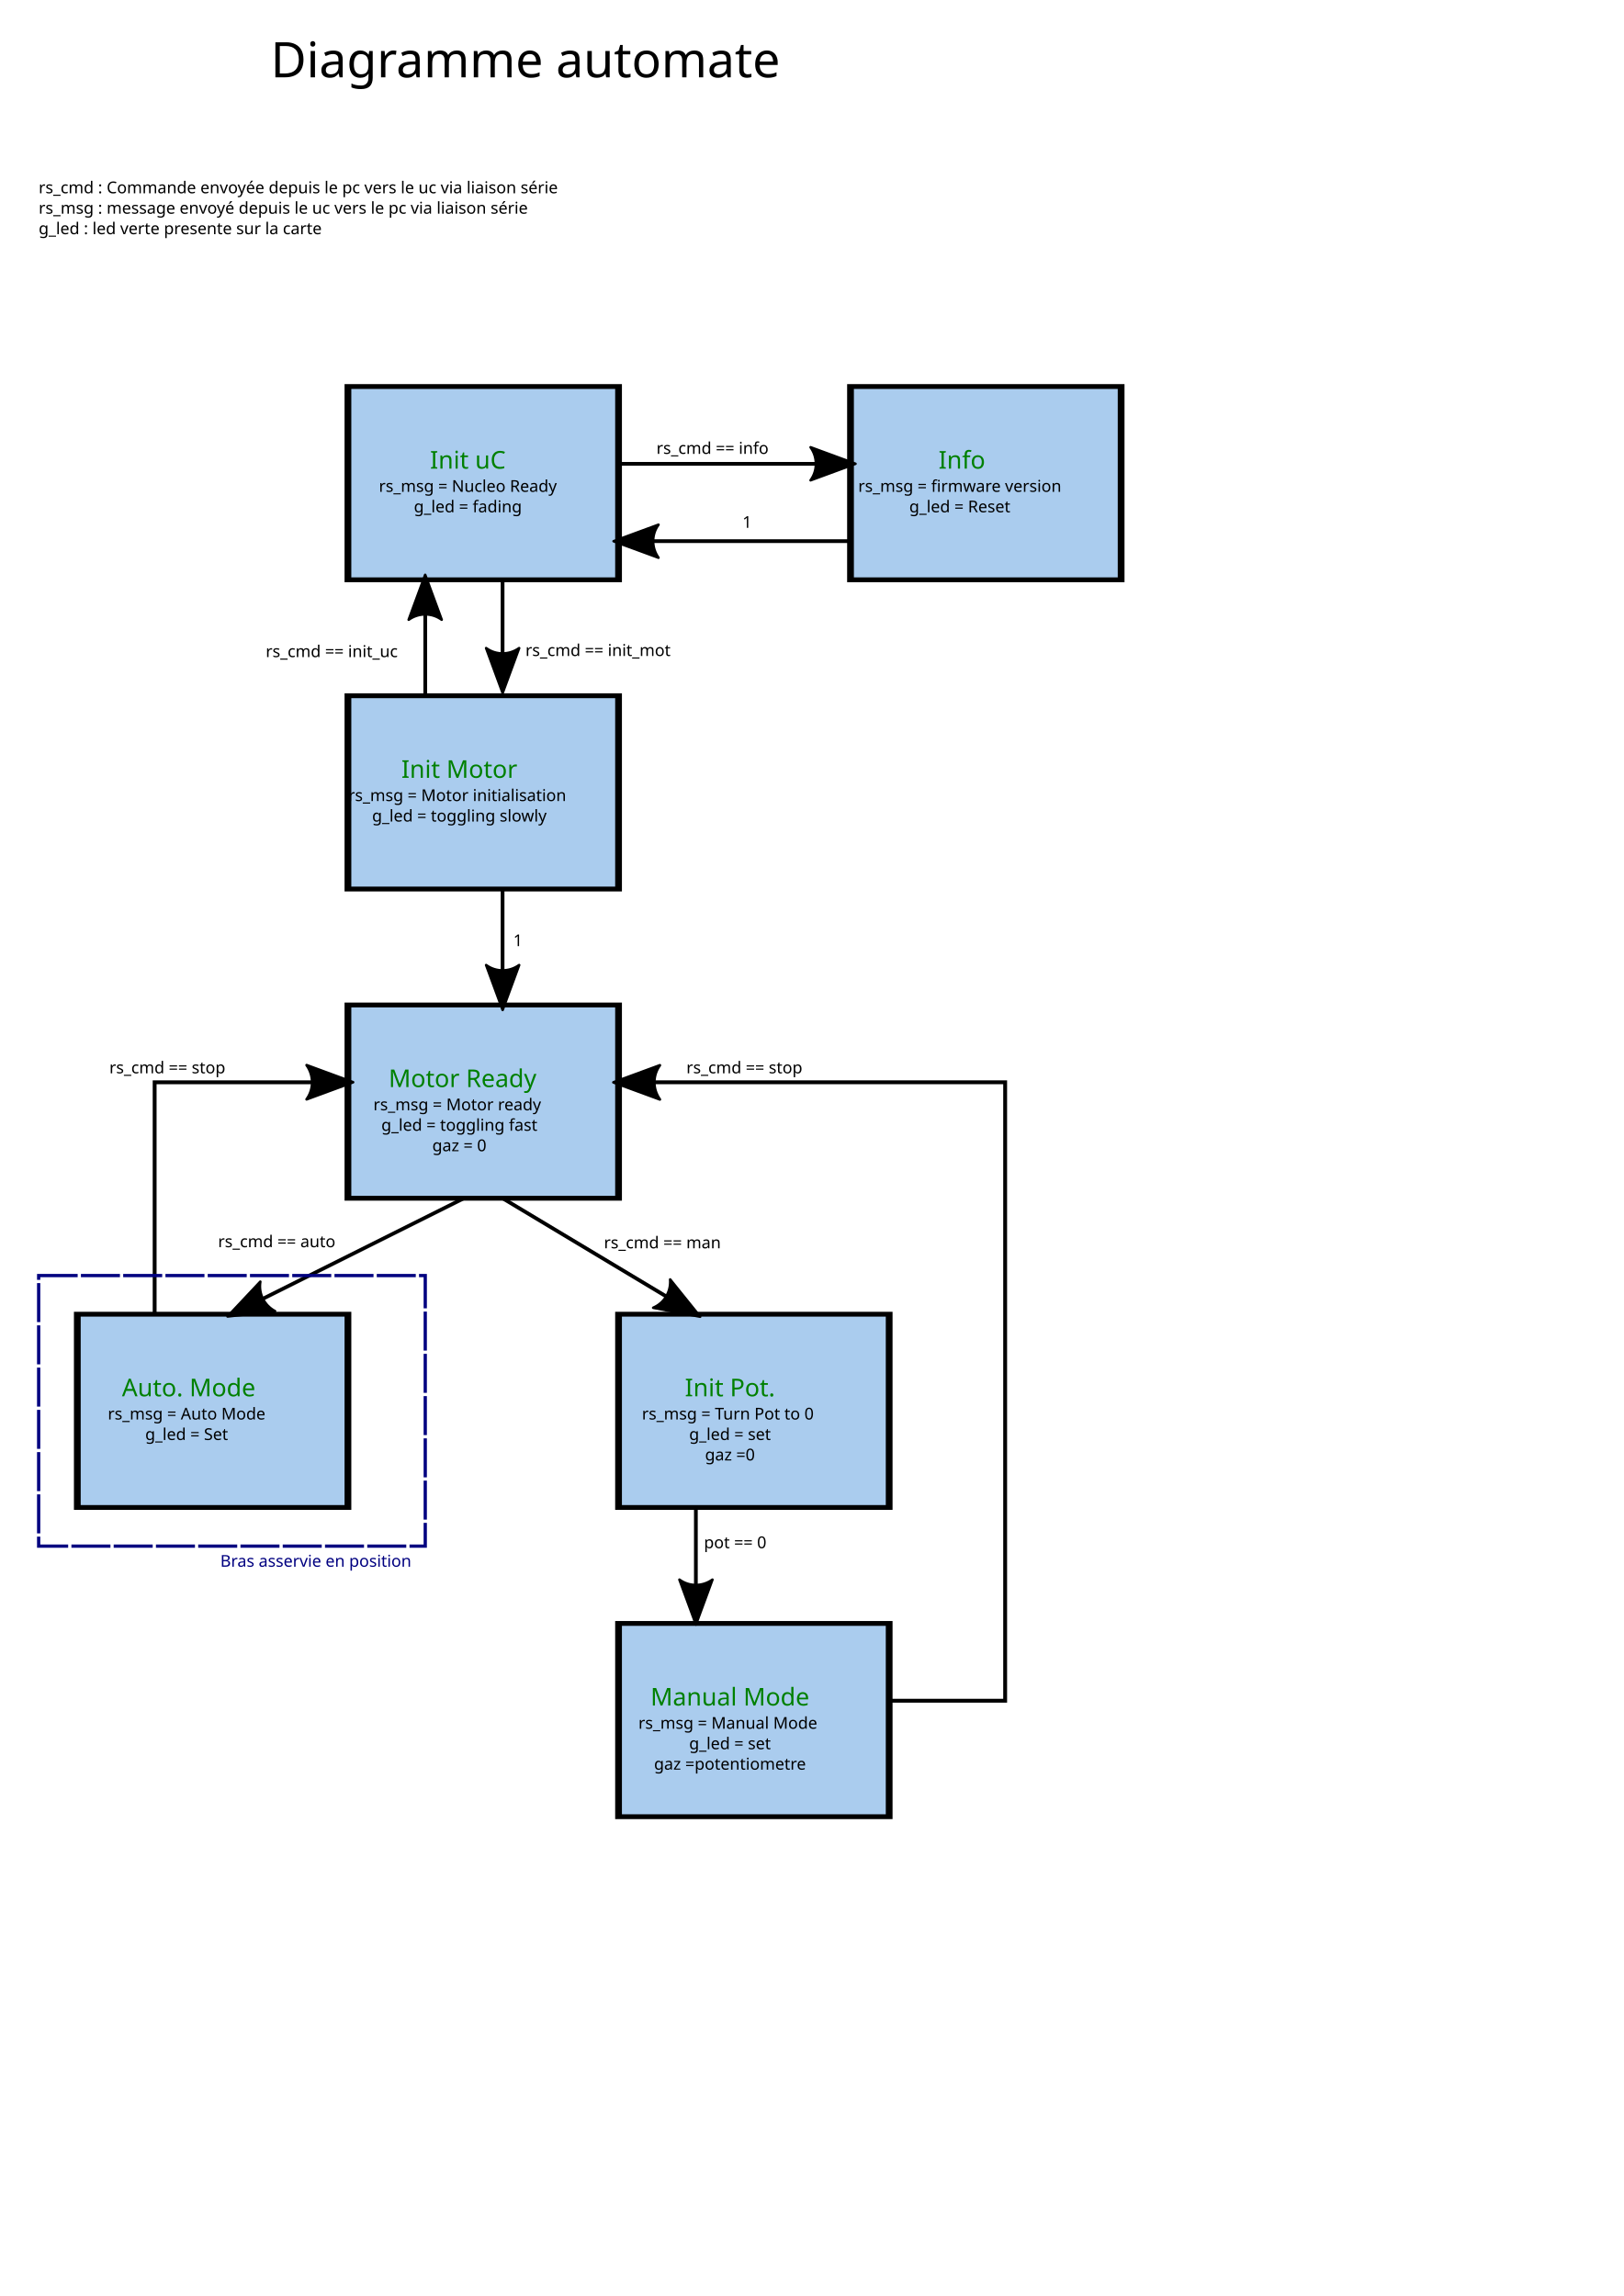
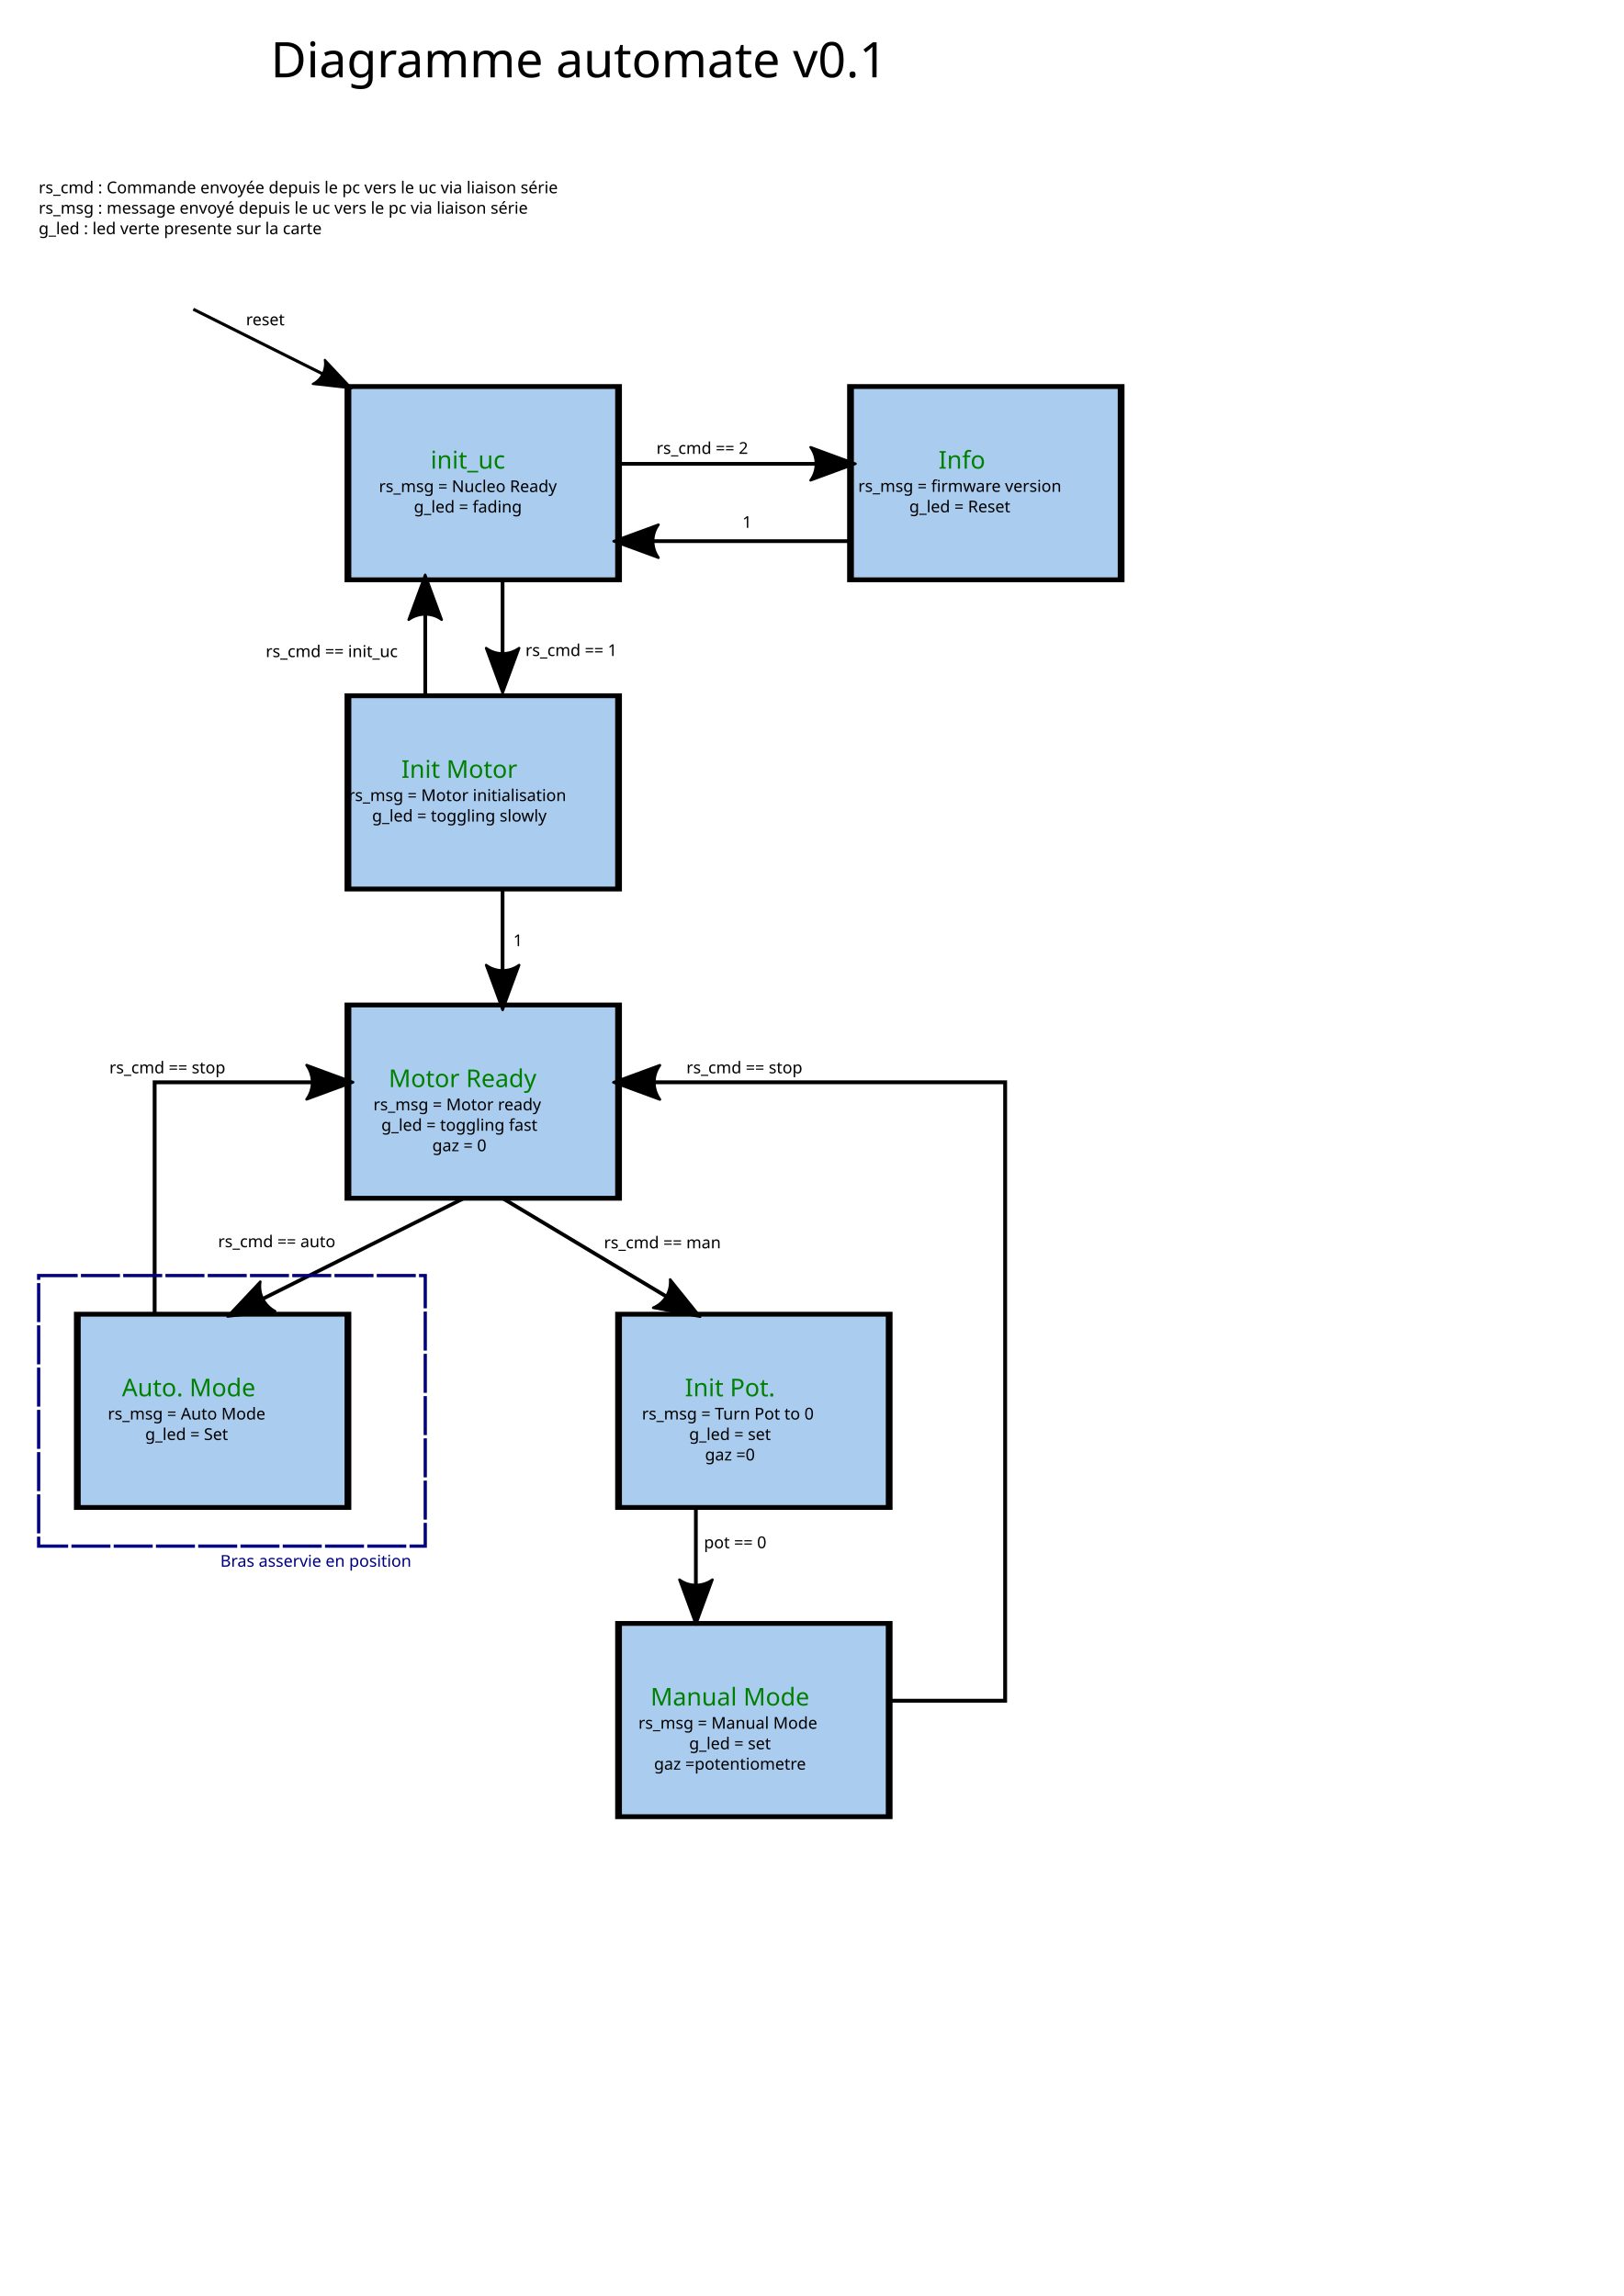
<svg xmlns="http://www.w3.org/2000/svg" xmlns:xlink="http://www.w3.org/1999/xlink" width="420mm" height="594mm" viewBox="0 0 420 594" version="1.1" id="svg5">
  <defs id="defs2">
    <marker style="overflow:visible" id="Arrow2Lend" refX="0" refY="0" orient="auto">
      <path transform="matrix(-1.1,0,0,-1.1,-1.1,0)" d="M 8.719,4.034 -2.207,0.016 8.719,-4.002 c -1.745,2.372 -1.735,5.617 -6e-7,8.035 z" style="fill:context-stroke;fill-rule:evenodd;stroke:context-stroke;stroke-width:0.625;stroke-linejoin:round" id="path7502" />
    </marker>
    <marker style="overflow:visible" id="marker7866" refX="0" refY="0" orient="auto">
      <path transform="matrix(-0.8,0,0,-0.8,-10,0)" style="fill:context-stroke;fill-rule:evenodd;stroke:context-stroke;stroke-width:1pt" d="M 0,0 5,-5 -12.5,0 5,5 Z" id="path7864" />
    </marker>
    <marker style="overflow:visible" id="Arrow1Lend" refX="0" refY="0" orient="auto">
      <path transform="matrix(-0.8,0,0,-0.8,-10,0)" style="fill:context-stroke;fill-rule:evenodd;stroke:context-stroke;stroke-width:1pt" d="M 0,0 5,-5 -12.5,0 5,5 Z" id="path7484" />
    </marker>
    <symbol id="AuxillaryOp">
      <rect x="9.26" y="9.26" width="21.167" height="21.167" style="stroke-width:0.529" id="rect303" />
    </symbol>
    <marker style="overflow:visible" id="Arrow2Lend-8" refX="0" refY="0" orient="auto">
      <path transform="matrix(-1.1,0,0,-1.1,-1.1,0)" d="M 8.719,4.034 -2.207,0.016 8.719,-4.002 c -1.745,2.372 -1.735,5.617 -6e-7,8.035 z" style="fill:context-stroke;fill-rule:evenodd;stroke:context-stroke;stroke-width:0.625;stroke-linejoin:round" id="path7502-7" />
    </marker>
    <marker style="overflow:visible" id="Arrow2Lend-8-9" refX="0" refY="0" orient="auto">
      <path transform="matrix(-1.1,0,0,-1.1,-1.1,0)" d="M 8.719,4.034 -2.207,0.016 8.719,-4.002 c -1.745,2.372 -1.735,5.617 -6e-7,8.035 z" style="fill:context-stroke;fill-rule:evenodd;stroke:context-stroke;stroke-width:0.625;stroke-linejoin:round" id="path7502-7-6" />
    </marker>
    <marker style="overflow:visible" id="Arrow2Lend-2" refX="0" refY="0" orient="auto">
      <path transform="matrix(-1.1,0,0,-1.1,-1.1,0)" d="M 8.719,4.034 -2.207,0.016 8.719,-4.002 c -1.745,2.372 -1.735,5.617 -6e-7,8.035 z" style="fill:context-stroke;fill-rule:evenodd;stroke:context-stroke;stroke-width:0.625;stroke-linejoin:round" id="path7502-6" />
    </marker>
    <marker style="overflow:visible" id="Arrow2Lend-85" refX="0" refY="0" orient="auto">
-       <path transform="matrix(-1.1,0,0,-1.1,-1.1,0)" d="M 8.719,4.034 -2.207,0.016 8.719,-4.002 c -1.745,2.372 -1.735,5.617 -6e-7,8.035 z" style="fill:context-stroke;fill-rule:evenodd;stroke:context-stroke;stroke-width:0.625;stroke-linejoin:round" id="path7502-9" />
+       <path transform="matrix(-1.1,0,0,-1.1,-1.1,0)" d="M 8.719,4.034 -2.207,0.016 8.719,-4.002 c -1.745,2.372 -1.735,5.617 -6e-7,8.035 z" style="fill:context-stroke;fill-rule:evenodd;stroke:#000000;stroke-width:0.625;stroke-linejoin:round;stroke-opacity:1" id="path7502-9" />
    </marker>
    <marker style="overflow:visible" id="Arrow2Lend-2-1" refX="0" refY="0" orient="auto">
      <path transform="matrix(-1.1,0,0,-1.1,-1.1,0)" d="M 8.719,4.034 -2.207,0.016 8.719,-4.002 c -1.745,2.372 -1.735,5.617 -6e-7,8.035 z" style="fill:context-stroke;fill-rule:evenodd;stroke:context-stroke;stroke-width:0.625;stroke-linejoin:round" id="path7502-6-1" />
    </marker>
    <marker style="overflow:visible" id="Arrow2Lend-2-4" refX="0" refY="0" orient="auto">
      <path transform="matrix(-1.1,0,0,-1.1,-1.1,0)" d="M 8.719,4.034 -2.207,0.016 8.719,-4.002 c -1.745,2.372 -1.735,5.617 -6e-7,8.035 z" style="fill:context-stroke;fill-rule:evenodd;stroke:context-stroke;stroke-width:0.625;stroke-linejoin:round" id="path7502-6-4" />
    </marker>
    <marker style="overflow:visible" id="Arrow2Lend-1" refX="0" refY="0" orient="auto">
      <path transform="matrix(-1.1,0,0,-1.1,-1.1,0)" d="M 8.719,4.034 -2.207,0.016 8.719,-4.002 c -1.745,2.372 -1.735,5.617 -6e-7,8.035 z" style="fill:context-stroke;fill-rule:evenodd;stroke:context-stroke;stroke-width:0.625;stroke-linejoin:round" id="path7502-2" />
    </marker>
    <marker style="overflow:visible" id="Arrow2Lend-15" refX="0" refY="0" orient="auto">
      <path transform="matrix(-1.1,0,0,-1.1,-1.1,0)" d="M 8.719,4.034 -2.207,0.016 8.719,-4.002 c -1.745,2.372 -1.735,5.617 -6e-7,8.035 z" style="fill:context-stroke;fill-rule:evenodd;stroke:context-stroke;stroke-width:0.625;stroke-linejoin:round" id="path7502-8" />
    </marker>
    <marker style="overflow:visible" id="Arrow2Lend-8-9-4" refX="0" refY="0" orient="auto">
      <path transform="matrix(-1.1,0,0,-1.1,-1.1,0)" d="M 8.719,4.034 -2.207,0.016 8.719,-4.002 c -1.745,2.372 -1.735,5.617 -6e-7,8.035 z" style="fill:context-stroke;fill-rule:evenodd;stroke:context-stroke;stroke-width:0.625;stroke-linejoin:round" id="path7502-7-6-3" />
    </marker>
+     <marker style="overflow:visible" id="Arrow2Lend-85-5" refX="0" refY="0" orient="auto">
+       <path transform="matrix(-1.1,0,0,-1.1,-1.1,0)" d="M 8.719,4.034 -2.207,0.016 8.719,-4.002 c -1.745,2.372 -1.735,5.617 -6e-7,8.035 z" style="fill:context-stroke;fill-rule:evenodd;stroke:#000000;stroke-width:0.625;stroke-linejoin:round;stroke-opacity:1" id="path7502-9-2" />
+     </marker>
  </defs>
  <g id="layer1">
    <use xlink:href="#AuxillaryOp" style="fill:#aaccee;stroke:#000000" id="use743" x="0" y="0" width="100%" height="100%" transform="matrix(3.307087,0,0,2.362205,59.375,78.125)" />
    <text xml:space="preserve" style="font-style:normal;font-weight:normal;font-size:4.233px;line-height:1.25;font-family:sans-serif;text-align:center;text-anchor:middle;fill:#000000;fill-opacity:1;stroke:none;stroke-width:0.265;stroke-opacity:1" x="124.872" y="121.238" id="text10516">
-       <tspan id="tspan10514" style="font-size:6.35px;text-align:center;text-anchor:middle;fill:#008000;stroke:none;stroke-width:0.265;stroke-opacity:1" x="124.872" y="121.238">Init uC</tspan>
-       <tspan style="font-size:4.233px;text-align:center;text-anchor:middle;stroke:none;stroke-width:0.265;stroke-opacity:1" x="124.872" y="127.244" id="tspan31743">rs_msg = Nucleo Ready</tspan>
-       <tspan style="font-size:4.233px;text-align:center;text-anchor:middle;stroke:none;stroke-width:0.265;stroke-opacity:1" x="124.872" y="132.536" id="tspan27677">g_led = fading</tspan>
-       <tspan style="font-size:4.233px;text-align:center;text-anchor:middle;stroke:none;stroke-width:0.265;stroke-opacity:1" x="124.872" y="137.827" id="tspan27679" />
-       <tspan style="font-size:4.233px;text-align:center;text-anchor:middle;stroke:none;stroke-width:0.265;stroke-opacity:1" x="124.872" y="143.119" id="tspan27675" />
+       <tspan id="tspan10514" style="font-size:6.35px;text-align:center;text-anchor:middle;fill:#008000;stroke:none;stroke-width:0.265;stroke-opacity:1" x="124.872" y="121.238">init_uc</tspan>
+       <tspan style="font-size:4.233px;text-align:center;text-anchor:middle;stroke:none;stroke-width:0.265;stroke-opacity:1" x="124.872" y="127.302" id="tspan31743">rs_msg = Nucleo Ready</tspan>
+       <tspan style="font-size:4.233px;text-align:center;text-anchor:middle;stroke:none;stroke-width:0.265;stroke-opacity:1" x="124.872" y="132.594" id="tspan27677">g_led = fading</tspan>
+       <tspan style="font-size:4.233px;text-align:center;text-anchor:middle;stroke:none;stroke-width:0.265;stroke-opacity:1" x="124.872" y="137.886" id="tspan27679" />
+       <tspan style="font-size:4.233px;text-align:center;text-anchor:middle;stroke:none;stroke-width:0.265;stroke-opacity:1" x="124.872" y="143.177" id="tspan27675" />
    </text>
    <text xml:space="preserve" style="font-size:4.233px;line-height:1.25;font-family:sans-serif;stroke-width:0.265" x="135.911" y="169.708" id="text120325">
-       <tspan id="tspan120323" style="stroke-width:0.265" x="135.911" y="169.708">rs_cmd == init_mot</tspan>
+       <tspan id="tspan120323" style="stroke-width:0.265" x="135.911" y="169.708">rs_cmd == 1</tspan>
    </text>
    <text xml:space="preserve" style="font-size:4.233px;line-height:1.25;font-family:sans-serif;stroke-width:0.265" x="132.767" y="244.774" id="text120325-06">
      <tspan id="tspan120323-82" style="stroke-width:0.265" x="132.767" y="244.774">1</tspan>
    </text>
    <text xml:space="preserve" style="font-size:4.233px;line-height:1.25;font-family:sans-serif;stroke-width:0.265" x="169.793" y="117.424" id="text120325-0">
-       <tspan id="tspan120323-9" style="stroke-width:0.265" x="169.793" y="117.424">rs_cmd == info</tspan>
+       <tspan id="tspan120323-9" style="stroke-width:0.265" x="169.793" y="117.424">rs_cmd == 2</tspan>
    </text>
    <text xml:space="preserve" style="font-size:4.233px;line-height:1.25;font-family:sans-serif;stroke-width:0.265" x="68.731" y="170" id="text120325-1">
      <tspan id="tspan120323-8" style="stroke-width:0.265" x="68.731" y="170">rs_cmd == init_uc</tspan>
    </text>
    <text xml:space="preserve" style="font-size:4.233px;line-height:1.25;font-family:sans-serif;stroke-width:0.265" x="56.394" y="322.661" id="text120325-1-0">
      <tspan id="tspan120323-8-5" style="stroke-width:0.265" x="56.394" y="322.661">rs_cmd == auto</tspan>
    </text>
    <text xml:space="preserve" style="font-size:4.233px;line-height:1.25;font-family:sans-serif;stroke-width:0.265" x="28.285" y="277.679" id="text120325-1-0-2">
      <tspan id="tspan120323-8-5-4" style="stroke-width:0.265" x="28.285" y="277.679">rs_cmd == stop</tspan>
    </text>
    <text xml:space="preserve" style="font-size:4.233px;line-height:1.25;font-family:sans-serif;stroke-width:0.265" x="177.541" y="277.679" id="text120325-1-0-2-2">
      <tspan id="tspan120323-8-5-4-4" style="stroke-width:0.265" x="177.541" y="277.679">rs_cmd == stop</tspan>
    </text>
    <text xml:space="preserve" style="font-size:4.233px;line-height:1.25;font-family:sans-serif;stroke-width:0.265" x="182.085" y="400.535" id="text120325-1-0-2-2-8">
      <tspan id="tspan120323-8-5-4-4-9" style="stroke-width:0.265" x="182.085" y="400.535">pot == 0</tspan>
    </text>
    <text xml:space="preserve" style="font-size:4.233px;line-height:1.25;font-family:sans-serif;stroke-width:0.265" x="156.219" y="322.953" id="text120325-1-0-4">
      <tspan id="tspan120323-8-5-7" style="stroke-width:0.265" x="156.219" y="322.953">rs_cmd == man</tspan>
    </text>
    <text xml:space="preserve" style="font-size:12.7px;line-height:1.25;font-family:sans-serif;stroke-width:0.265" x="70" y="20" id="text152107">
-       <tspan id="tspan152105" style="stroke-width:0.265" x="70" y="20">Diagramme automate</tspan>
+       <tspan id="tspan152105" style="stroke-width:0.265" x="70" y="20">Diagramme automate v0.1</tspan>
    </text>
    <text xml:space="preserve" style="font-size:4.233px;line-height:1.25;font-family:sans-serif;stroke-width:0.265" x="10" y="50" id="text155315">
      <tspan id="tspan155313" style="stroke-width:0.265" x="10" y="50">rs_cmd : Commande envoyée depuis le pc vers le uc via liaison série</tspan>
      <tspan style="stroke-width:0.265" x="10" y="55.292" id="tspan166393">rs_msg : message envoyé depuis le uc vers le pc via liaison série</tspan>
      <tspan style="stroke-width:0.265" x="10" y="60.583" id="tspan166395">g_led : led verte presente sur la carte</tspan>
    </text>
    <g id="g62138" transform="translate(70,70)">
      <g id="g43373-8" transform="translate(-1.4916978e-6,70)">
        <use xlink:href="#AuxillaryOp" style="fill:#aaccee;stroke:#000000" id="use743-7" x="0" y="0" width="100%" height="100%" transform="matrix(3.307087,0,0,2.362205,-10.625,18.125)" />
        <text xml:space="preserve" style="font-style:normal;font-weight:normal;font-size:4.233px;line-height:1.25;font-family:sans-serif;text-align:center;text-anchor:middle;fill:#000000;fill-opacity:1;stroke:none;stroke-width:0.265;stroke-opacity:1" x="54.872" y="61.238" id="text10516-3">
          <tspan id="tspan10514-2" style="font-size:6.35px;text-align:center;text-anchor:middle;fill:#008000;stroke:none;stroke-width:0.265;stroke-opacity:1" x="54.872" y="61.238">Init Motor</tspan>
          <tspan style="font-size:4.233px;text-align:center;text-anchor:middle;stroke:none;stroke-width:0.265;stroke-opacity:1" x="54.872" y="67.244" id="tspan31743-5">rs_msg = Motor initialisation </tspan>
          <tspan style="font-size:4.233px;text-align:center;text-anchor:middle;stroke:none;stroke-width:0.265;stroke-opacity:1" x="54.872" y="72.536" id="tspan27677-6">g_led = toggling slowly</tspan>
          <tspan style="font-size:4.233px;text-align:center;text-anchor:middle;stroke:none;stroke-width:0.265;stroke-opacity:1" x="54.872" y="77.827" id="tspan27679-5" />
          <tspan style="font-size:4.233px;text-align:center;text-anchor:middle;stroke:none;stroke-width:0.265;stroke-opacity:1" x="54.872" y="83.119" id="tspan27675-1" />
        </text>
      </g>
    </g>
    <g id="g62138-5" transform="translate(70,150)">
      <g id="g43373-8-3" transform="translate(-1.4916978e-6,70)">
        <use xlink:href="#AuxillaryOp" style="fill:#aaccee;stroke:#000000" id="use743-7-7" x="0" y="0" width="100%" height="100%" transform="matrix(3.307087,0,0,2.362205,-10.625,18.125)" />
        <text xml:space="preserve" style="font-style:normal;font-weight:normal;font-size:4.233px;line-height:1.25;font-family:sans-serif;text-align:center;text-anchor:middle;fill:#000000;fill-opacity:1;stroke:none;stroke-width:0.265;stroke-opacity:1" x="54.872" y="61.238" id="text10516-3-3">
          <tspan id="tspan10514-2-7" style="font-size:6.35px;text-align:center;text-anchor:middle;fill:#008000;stroke:none;stroke-width:0.265;stroke-opacity:1" x="54.872" y="61.238"> Motor Ready</tspan>
          <tspan style="font-size:4.233px;text-align:center;text-anchor:middle;stroke:none;stroke-width:0.265;stroke-opacity:1" x="54.872" y="67.244" id="tspan31743-5-94">rs_msg = Motor ready </tspan>
          <tspan style="font-size:4.233px;text-align:center;text-anchor:middle;stroke:none;stroke-width:0.265;stroke-opacity:1" x="54.872" y="72.536" id="tspan27677-6-8">g_led = toggling fast</tspan>
          <tspan style="font-size:4.233px;text-align:center;text-anchor:middle;stroke:none;stroke-width:0.265;stroke-opacity:1" x="54.872" y="77.827" id="tspan187674">gaz = 0</tspan>
          <tspan style="font-size:4.233px;text-align:center;text-anchor:middle;stroke:none;stroke-width:0.265;stroke-opacity:1" x="54.872" y="83.119" id="tspan27679-5-6" />
          <tspan style="font-size:4.233px;text-align:center;text-anchor:middle;stroke:none;stroke-width:0.265;stroke-opacity:1" x="54.872" y="88.411" id="tspan27675-1-5" />
        </text>
      </g>
    </g>
    <g id="g43373-8-8" transform="translate(140,380)">
      <g id="g62048">
        <use xlink:href="#AuxillaryOp" style="fill:#aaccee;stroke:#000000" id="use743-7-0" x="0" y="0" width="100%" height="100%" transform="matrix(3.307087,0,0,2.362205,-10.625,18.125)" />
        <text xml:space="preserve" style="font-style:normal;font-weight:normal;font-size:4.233px;line-height:1.25;font-family:sans-serif;text-align:center;text-anchor:middle;fill:#000000;fill-opacity:1;stroke:none;stroke-width:0.265;stroke-opacity:1" x="54.872" y="61.238" id="text10516-3-6">
          <tspan id="tspan10514-2-0" style="font-size:6.35px;text-align:center;text-anchor:middle;fill:#008000;stroke:none;stroke-width:0.265;stroke-opacity:1" x="54.872" y="61.238">Manual Mode</tspan>
          <tspan style="font-size:4.233px;text-align:center;text-anchor:middle;stroke:none;stroke-width:0.265;stroke-opacity:1" x="54.872" y="67.244" id="tspan31743-5-9">rs_msg = Manual Mode </tspan>
          <tspan style="font-size:4.233px;text-align:center;text-anchor:middle;stroke:none;stroke-width:0.265;stroke-opacity:1" x="54.872" y="72.536" id="tspan27677-6-6">g_led = set</tspan>
          <tspan style="font-size:4.233px;text-align:center;text-anchor:middle;stroke:none;stroke-width:0.265;stroke-opacity:1" x="54.872" y="77.827" id="tspan213554">gaz =potentiometre</tspan>
          <tspan style="font-size:4.233px;text-align:center;text-anchor:middle;stroke:none;stroke-width:0.265;stroke-opacity:1" x="54.872" y="83.119" id="tspan27679-5-9" />
          <tspan style="font-size:4.233px;text-align:center;text-anchor:middle;stroke:none;stroke-width:0.265;stroke-opacity:1" x="54.872" y="88.411" id="tspan27675-1-1" />
        </text>
      </g>
    </g>
    <g id="g43373-8-8-7" transform="translate(140,300)">
      <g id="g62048-7">
        <use xlink:href="#AuxillaryOp" style="fill:#aaccee;stroke:#000000" id="use743-7-0-5" x="0" y="0" width="100%" height="100%" transform="matrix(3.307087,0,0,2.362205,-10.625,18.125)" />
        <text xml:space="preserve" style="font-style:normal;font-weight:normal;font-size:4.233px;line-height:1.25;font-family:sans-serif;text-align:center;text-anchor:middle;fill:#000000;fill-opacity:1;stroke:none;stroke-width:0.265;stroke-opacity:1" x="54.872" y="61.238" id="text10516-3-6-2">
          <tspan id="tspan10514-2-0-5" style="font-size:6.35px;text-align:center;text-anchor:middle;fill:#008000;stroke:none;stroke-width:0.265;stroke-opacity:1" x="54.872" y="61.238">Init Pot.</tspan>
          <tspan style="font-size:4.233px;text-align:center;text-anchor:middle;stroke:none;stroke-width:0.265;stroke-opacity:1" x="54.872" y="67.244" id="tspan31743-5-9-4">rs_msg = Turn Pot to 0 </tspan>
          <tspan style="font-size:4.233px;text-align:center;text-anchor:middle;stroke:none;stroke-width:0.265;stroke-opacity:1" x="54.872" y="72.536" id="tspan27677-6-6-8">g_led = set</tspan>
          <tspan style="font-size:4.233px;text-align:center;text-anchor:middle;stroke:none;stroke-width:0.265;stroke-opacity:1" x="54.872" y="77.827" id="tspan213554-3">gaz =0</tspan>
          <tspan style="font-size:4.233px;text-align:center;text-anchor:middle;stroke:none;stroke-width:0.265;stroke-opacity:1" x="54.872" y="83.119" id="tspan27679-5-9-4" />
          <tspan style="font-size:4.233px;text-align:center;text-anchor:middle;stroke:none;stroke-width:0.265;stroke-opacity:1" x="54.872" y="88.411" id="tspan27675-1-1-4" />
        </text>
      </g>
    </g>
    <g id="g111023" transform="translate(-99.99997,160)">
      <g id="g110970" transform="translate(100,140)">
        <use xlink:href="#AuxillaryOp" style="fill:#aaccee;stroke:#000000" id="use743-7-0-6" x="0" y="0" width="100%" height="100%" transform="matrix(3.307087,0,0,2.362205,-10.625,18.125)" />
        <text xml:space="preserve" style="font-style:normal;font-weight:normal;font-size:4.233px;line-height:1.25;font-family:sans-serif;text-align:center;text-anchor:middle;fill:#000000;fill-opacity:1;stroke:none;stroke-width:0.265;stroke-opacity:1" x="54.872" y="61.238" id="text10516-3-6-4">
          <tspan id="tspan10514-2-0-8" style="font-size:6.35px;text-align:center;text-anchor:middle;fill:#008000;stroke:none;stroke-width:0.265;stroke-opacity:1" x="54.872" y="61.238">Auto. Mode</tspan>
          <tspan style="font-size:4.233px;text-align:center;text-anchor:middle;stroke:none;stroke-width:0.265;stroke-opacity:1" x="54.872" y="67.244" id="tspan31743-5-9-3">rs_msg = Auto Mode </tspan>
          <tspan style="font-size:4.233px;text-align:center;text-anchor:middle;stroke:none;stroke-width:0.265;stroke-opacity:1" x="54.872" y="72.536" id="tspan27677-6-6-6">g_led = Set </tspan>
          <tspan style="font-size:4.233px;text-align:center;text-anchor:middle;stroke:none;stroke-width:0.265;stroke-opacity:1" x="54.872" y="77.827" id="tspan27679-5-9-6" />
          <tspan style="font-size:4.233px;text-align:center;text-anchor:middle;stroke:none;stroke-width:0.265;stroke-opacity:1" x="54.872" y="83.119" id="tspan27675-1-1-8" />
        </text>
      </g>
    </g>
    <g id="g111013" transform="translate(30,9.999997)">
      <g id="g110961" transform="translate(100,140)">
        <use xlink:href="#AuxillaryOp" style="fill:#aaccee;stroke:#000000" id="use743-7-0-6-3" x="0" y="0" width="100%" height="100%" transform="matrix(3.307087,0,0,2.362205,59.375,-71.875)" />
        <text xml:space="preserve" style="font-style:normal;font-weight:normal;font-size:4.233px;line-height:1.25;font-family:sans-serif;text-align:center;text-anchor:middle;fill:#000000;fill-opacity:1;stroke:none;stroke-width:0.265;stroke-opacity:1" x="124.872" y="-28.762" id="text10516-3-6-4-9">
          <tspan id="tspan10514-2-0-8-8" style="font-size:6.35px;text-align:center;text-anchor:middle;fill:#008000;stroke:none;stroke-width:0.265;stroke-opacity:1" x="124.872" y="-28.762">Info</tspan>
          <tspan style="font-size:4.233px;text-align:center;text-anchor:middle;stroke:none;stroke-width:0.265;stroke-opacity:1" x="124.872" y="-22.756" id="tspan31743-5-9-3-3">rs_msg = firmware version </tspan>
          <tspan style="font-size:4.233px;text-align:center;text-anchor:middle;stroke:none;stroke-width:0.265;stroke-opacity:1" x="124.872" y="-17.464" id="tspan27677-6-6-6-0">g_led = Reset </tspan>
          <tspan style="font-size:4.233px;text-align:center;text-anchor:middle;stroke:none;stroke-width:0.265;stroke-opacity:1" x="124.872" y="-12.173" id="tspan27679-5-9-6-2" />
          <tspan style="font-size:4.233px;text-align:center;text-anchor:middle;stroke:none;stroke-width:0.265;stroke-opacity:1" x="124.872" y="-6.881" id="tspan27675-1-1-8-5" />
        </text>
      </g>
    </g>
    <path style="fill:none;stroke:#000000;stroke-width:0.966;stroke-linecap:butt;stroke-linejoin:miter;stroke-miterlimit:4;stroke-dasharray:none;stroke-opacity:1;marker-end:url(#Arrow2Lend)" d="m 130,150 v 28" id="path111171" />
    <path style="fill:none;stroke:#000000;stroke-width:0.966;stroke-linecap:butt;stroke-linejoin:miter;stroke-miterlimit:4;stroke-dasharray:none;stroke-opacity:1;marker-end:url(#Arrow2Lend-1)" d="m 130,230 v 30" id="path111171-8" />
    <path style="fill:none;stroke:#000000;stroke-width:0.966;stroke-linecap:butt;stroke-linejoin:miter;stroke-miterlimit:4;stroke-dasharray:none;stroke-opacity:1;marker-end:url(#Arrow2Lend-2)" d="M 110,180 V 150" id="path111171-6" />
    <path style="fill:none;stroke:#000000;stroke-width:0.966;stroke-linecap:butt;stroke-linejoin:miter;stroke-miterlimit:4;stroke-dasharray:none;stroke-opacity:1;marker-end:url(#Arrow2Lend-85)" d="m 220,140 h -60" id="path111171-9" />
    <path style="fill:none;stroke:#000000;stroke-width:0.966;stroke-linecap:butt;stroke-linejoin:miter;stroke-miterlimit:4;stroke-dasharray:none;stroke-opacity:1;marker-end:url(#Arrow2Lend-2-1)" d="m 160,120 h 60" id="path111171-6-5" />
    <path style="fill:none;stroke:#000000;stroke-width:0.966;stroke-linecap:butt;stroke-linejoin:miter;stroke-miterlimit:4;stroke-dasharray:none;stroke-opacity:1;marker-end:url(#Arrow2Lend-8)" d="M 120,310 60,340" id="path111171-7" />
    <path style="fill:none;stroke:#000000;stroke-width:0.966;stroke-linecap:butt;stroke-linejoin:miter;stroke-miterlimit:4;stroke-dasharray:none;stroke-opacity:1;marker-end:url(#Arrow2Lend-8-9)" d="m 130,310 50,30" id="path111171-7-6" />
    <text xml:space="preserve" style="font-size:4.233px;line-height:1.25;font-family:sans-serif;stroke-width:0.265" x="192.045" y="136.564" id="text144607">
      <tspan id="tspan144605" style="stroke-width:0.265" x="192.045" y="136.564">1</tspan>
    </text>
    <path style="fill:none;stroke:#000000;stroke-width:1;stroke-linecap:butt;stroke-linejoin:miter;stroke-miterlimit:4;stroke-dasharray:none;stroke-opacity:1;marker-end:url(#Arrow2Lend)" d="M 40,340 V 280 h 50" id="path185695" />
    <path style="fill:none;stroke:#000000;stroke-width:1;stroke-linecap:butt;stroke-linejoin:miter;stroke-miterlimit:4;stroke-dasharray:none;stroke-opacity:1;marker-end:url(#Arrow2Lend-15)" d="m 230,440 h 30 c 0,-53.333 0,-106.667 0,-160 h -100" id="path185695-3" />
    <rect style="fill:none;stroke:#000080;stroke-width:0.841;stroke-miterlimit:4;stroke-dasharray:10.091, 0.841;stroke-dashoffset:0;stroke-opacity:1" id="rect222984" width="100" height="70" x="10" y="330" />
    <text xml:space="preserve" style="font-size:4.233px;line-height:1.25;font-family:sans-serif;fill:#000080;stroke-width:0.265" x="56.99" y="405.327" id="text224410">
      <tspan id="tspan224408" style="fill:#000080;stroke-width:0.265" x="56.99" y="405.327">Bras asservie en position</tspan>
    </text>
    <path style="font-variation-settings:normal;opacity:1;vector-effect:none;fill:none;fill-opacity:1;stroke:#000000;stroke-width:0.966;stroke-linecap:butt;stroke-linejoin:miter;stroke-miterlimit:4;stroke-dasharray:none;stroke-dashoffset:0;stroke-opacity:1;-inkscape-stroke:none;marker-end:url(#Arrow2Lend-8-9);stop-color:#000000;stop-opacity:1" d="m 180,390 c 0,9.667 0,19.333 0,29" id="path236872" />
+     <path style="fill:none;stroke:#000000;stroke-width:0.789;stroke-linecap:butt;stroke-linejoin:miter;stroke-miterlimit:4;stroke-dasharray:none;stroke-opacity:1;marker-end:url(#Arrow2Lend-85-5)" d="m 50,80 40,20" id="path111171-9-2" />
+     <text xml:space="preserve" style="font-size:4.233px;line-height:1.25;font-family:sans-serif;stroke-width:0.265" x="63.628" y="84.16" id="text120325-0-2">
+       <tspan id="tspan120323-9-7" style="stroke-width:0.265" x="63.628" y="84.16">reset</tspan>
+     </text>
  </g>
</svg>
